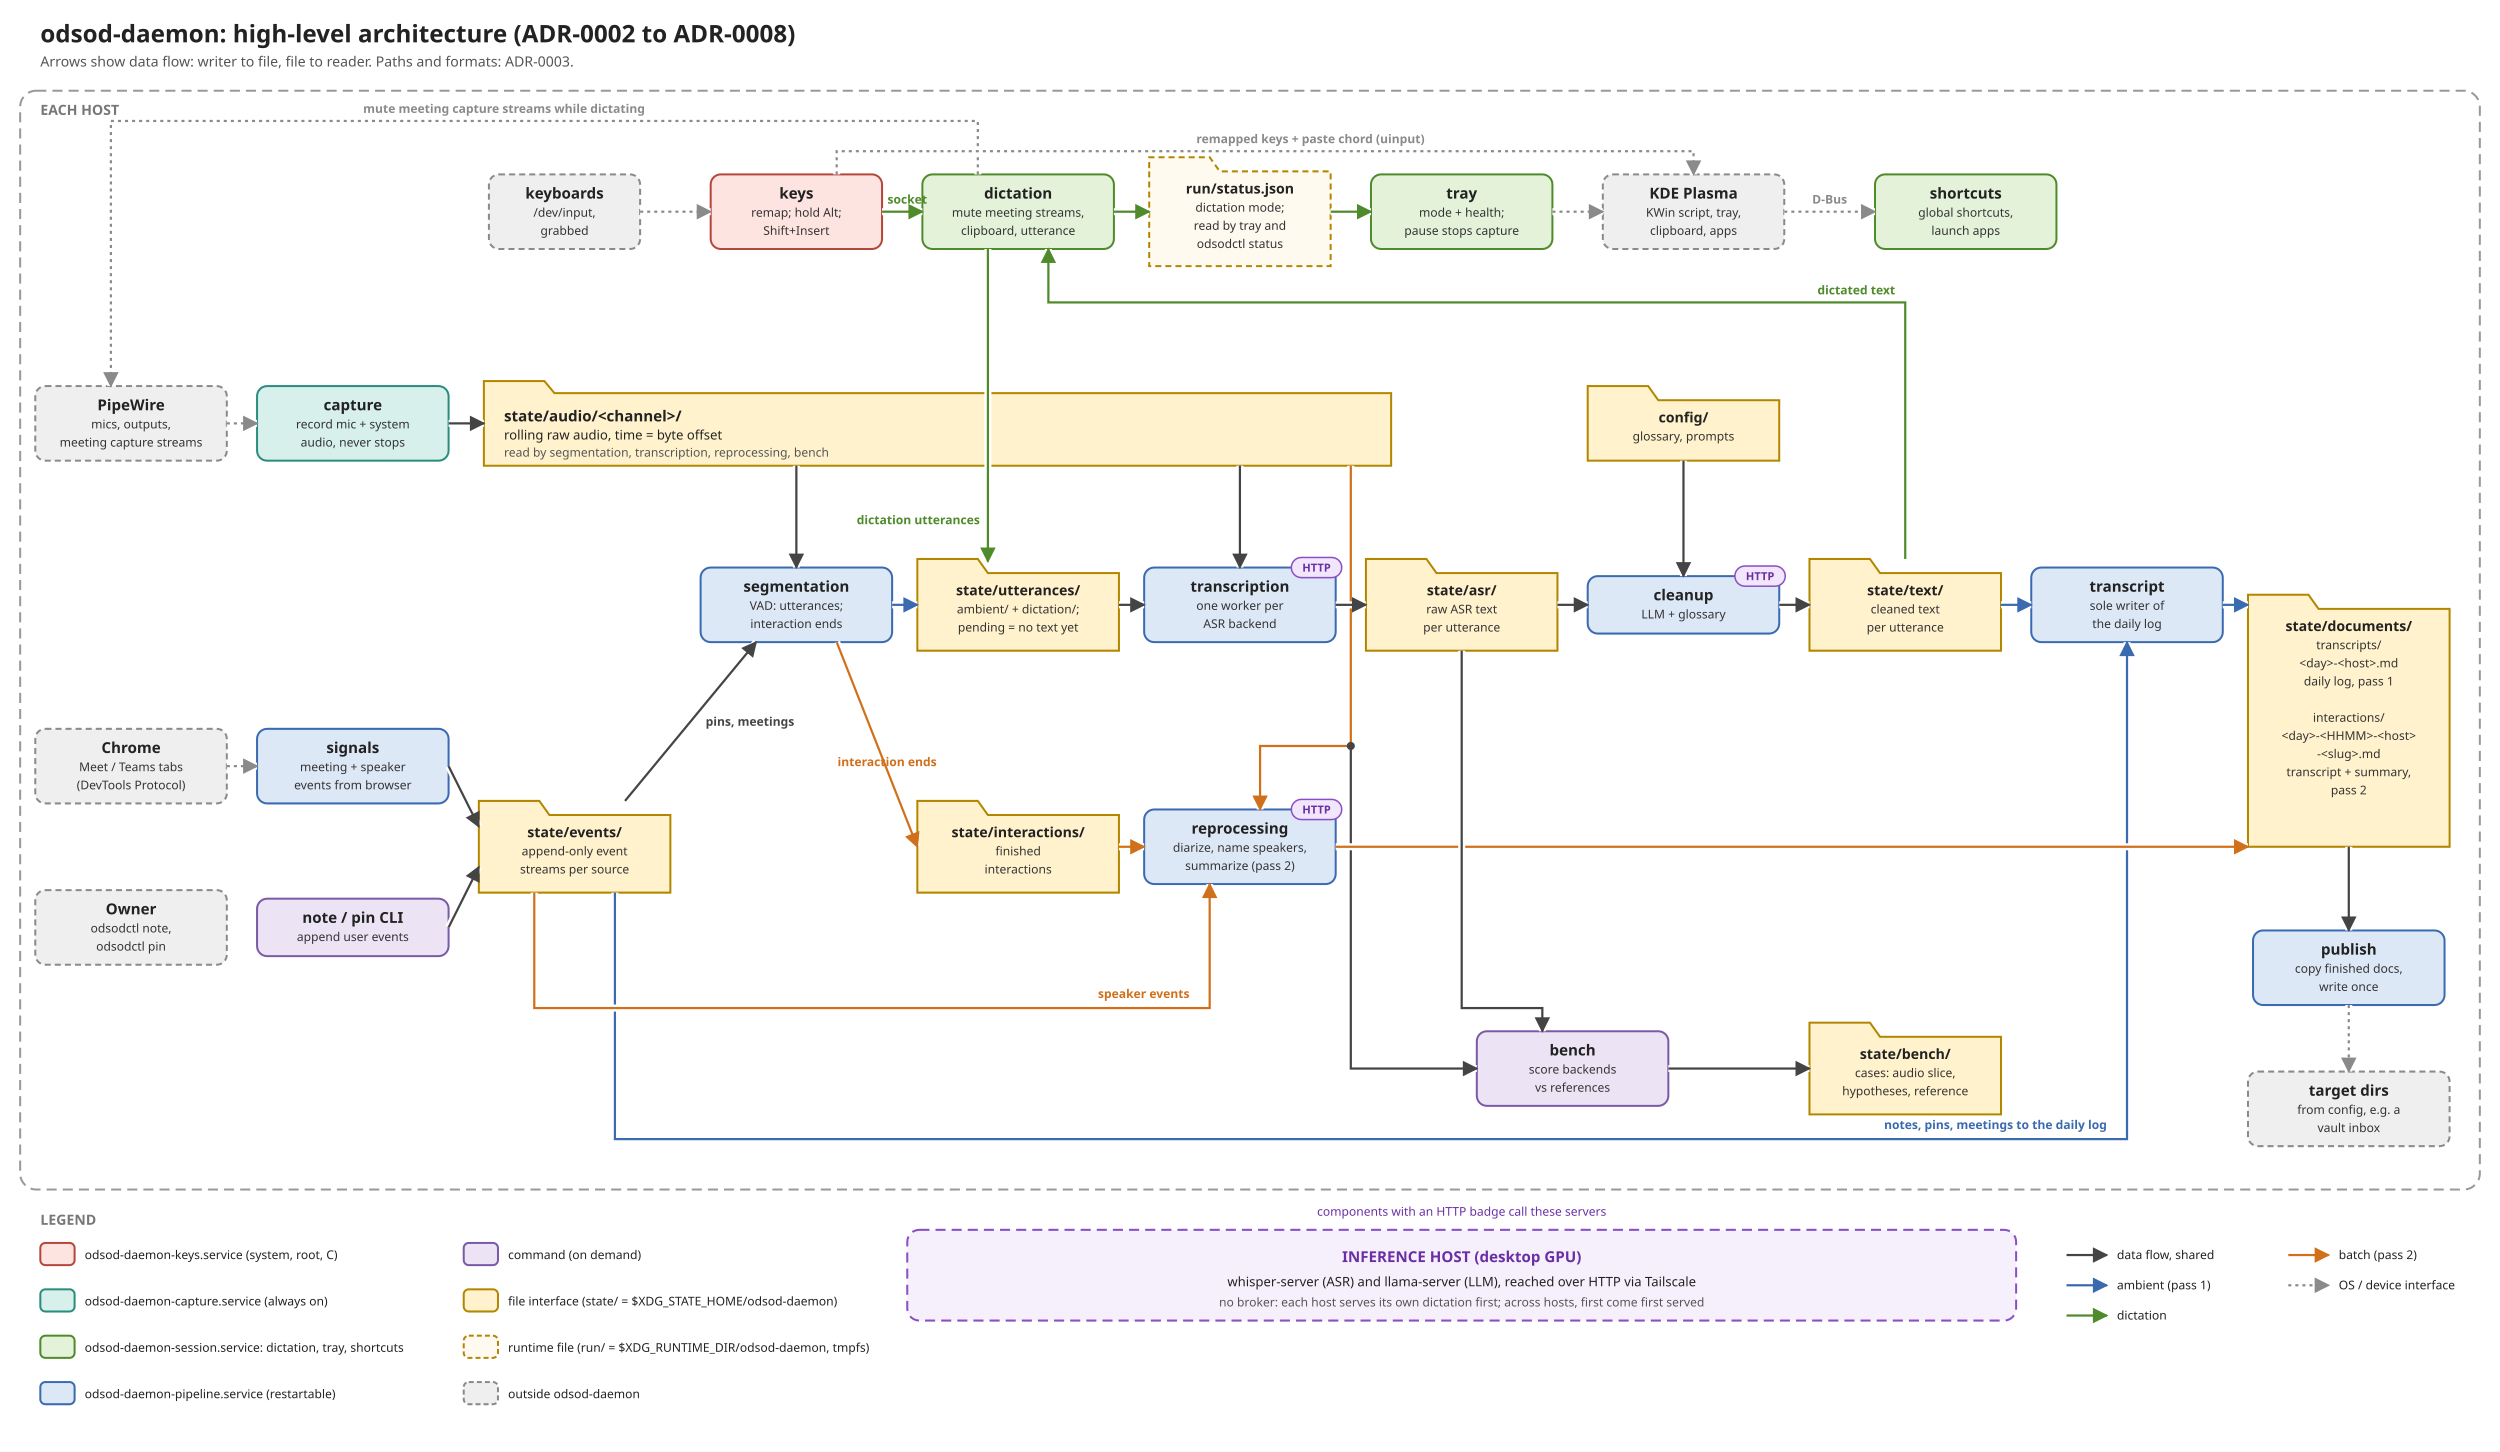
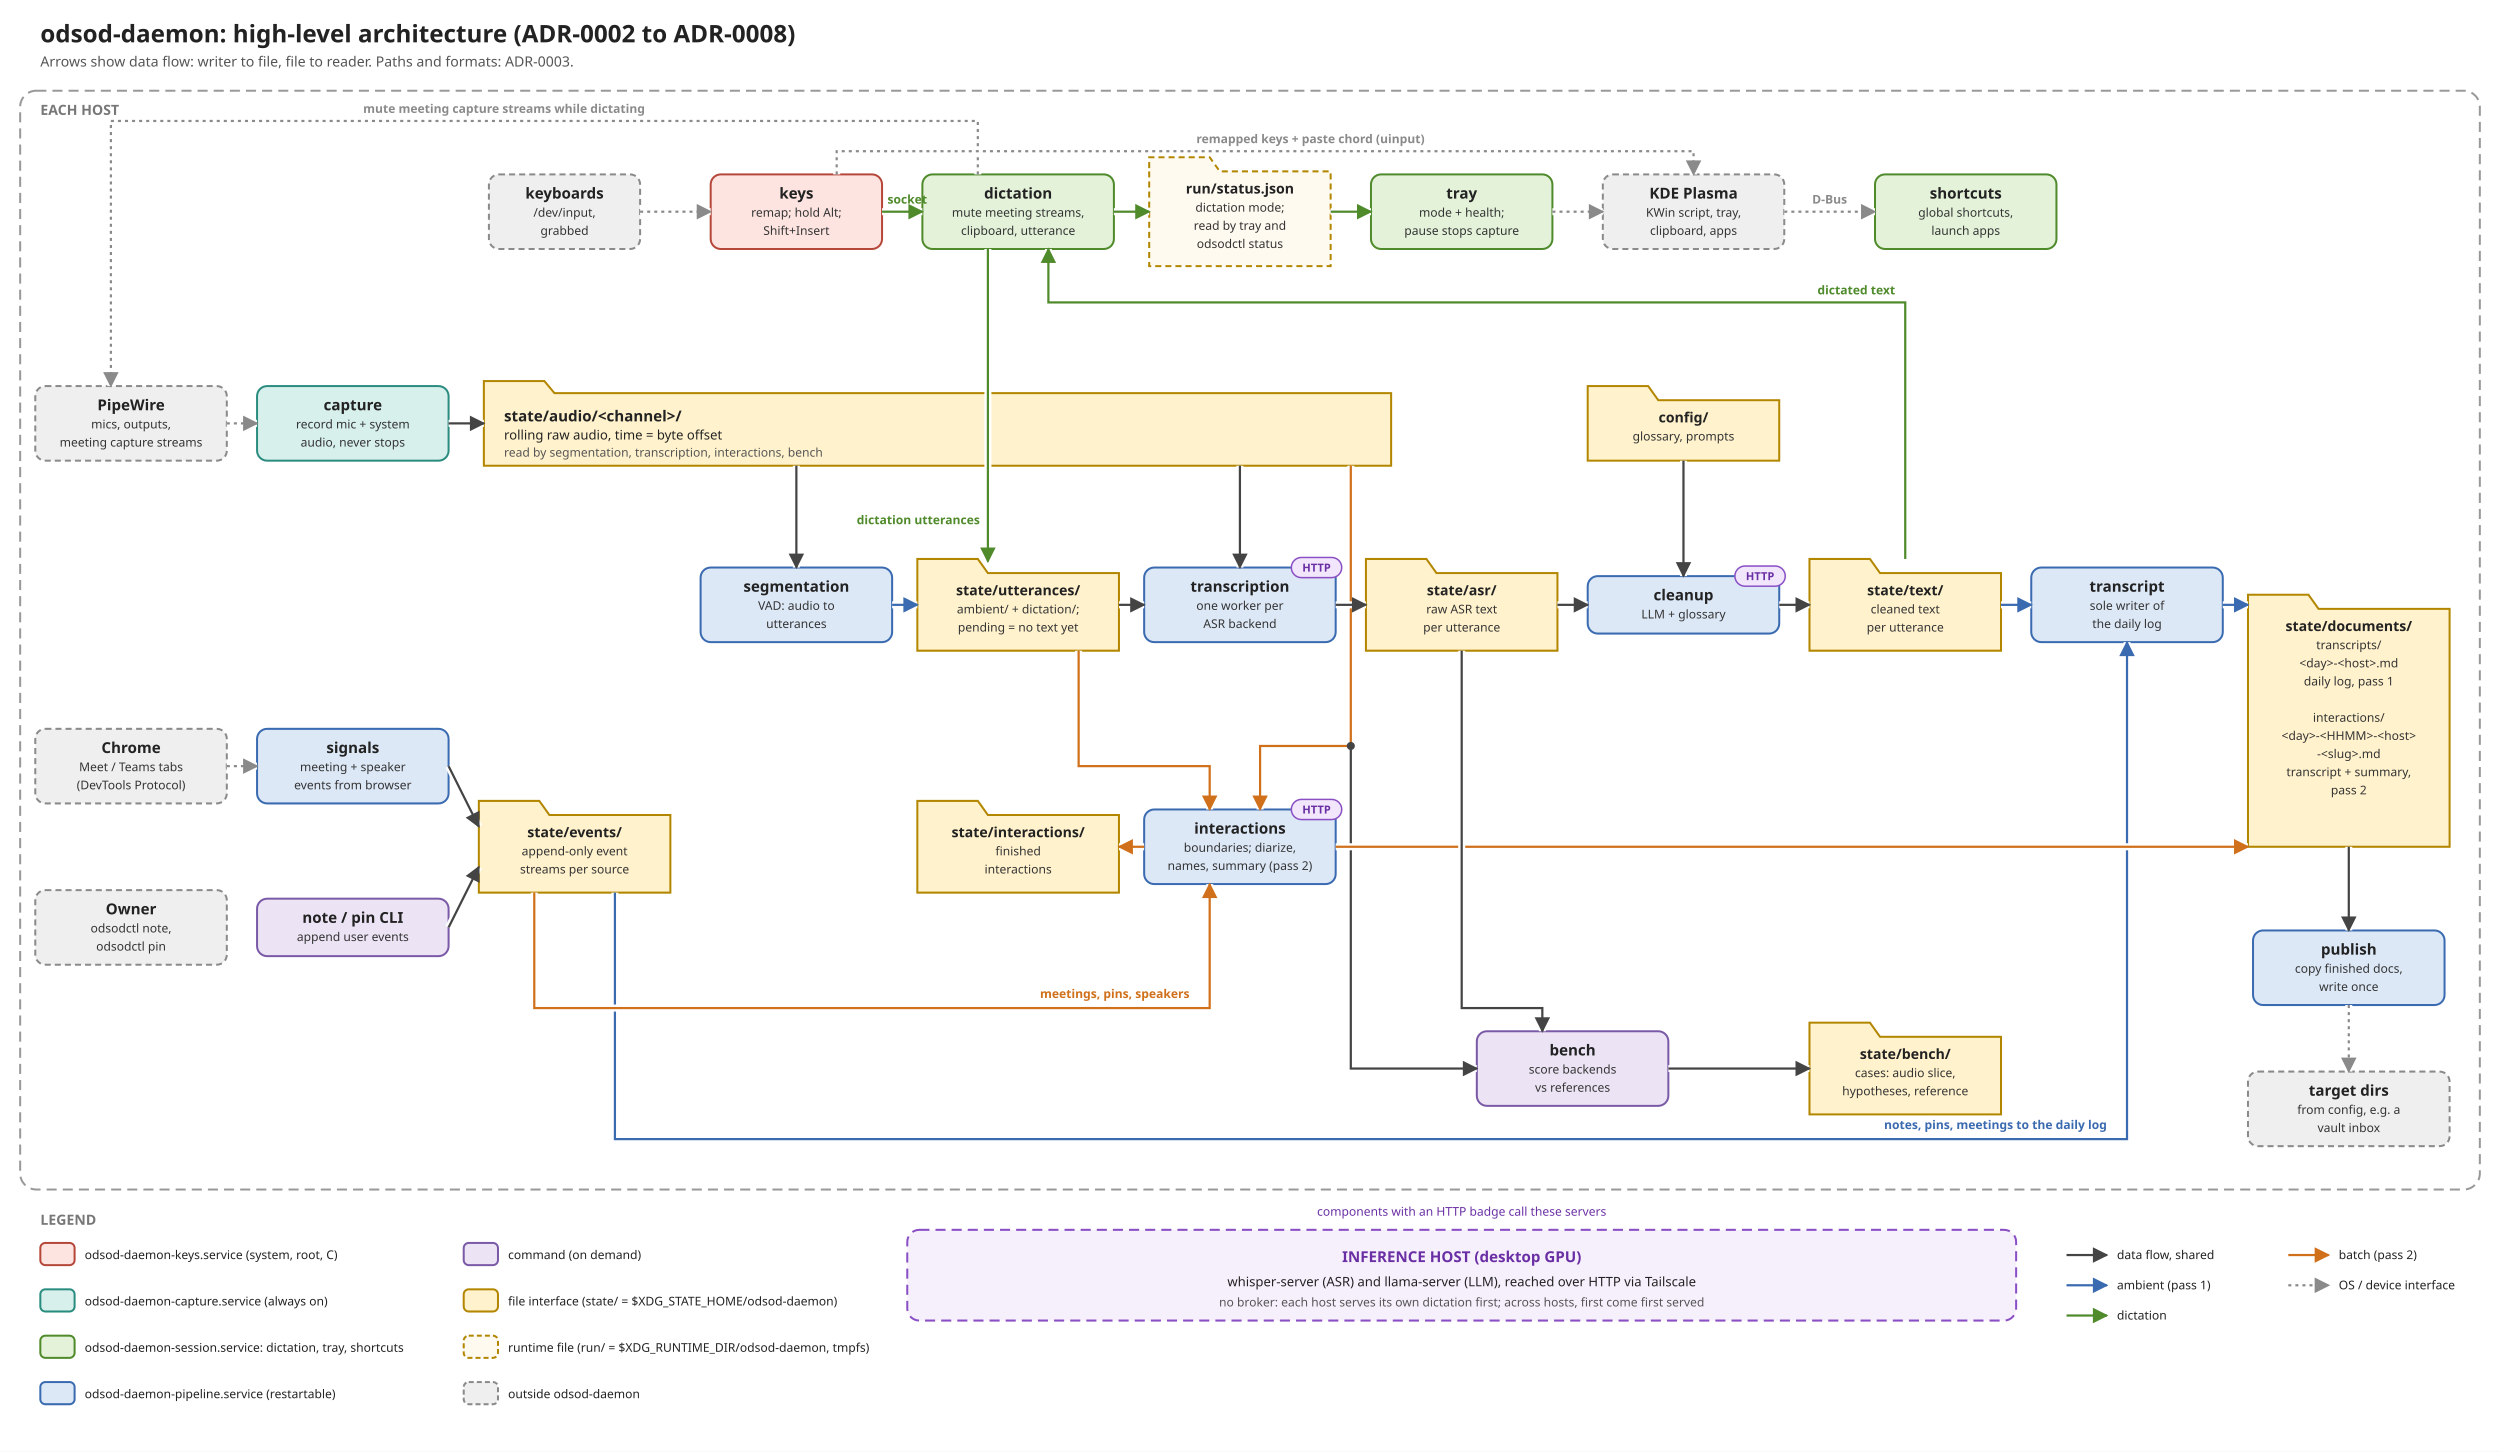
<svg xmlns="http://www.w3.org/2000/svg" width="2480" height="1440" viewBox="0 0 2480 1440">
  <defs>
    <marker id="a-shared" viewBox="0 0 10 10" refX="9" refY="5" markerWidth="7" markerHeight="7" orient="auto-start-reverse">
      <path d="M0,0 L10,5 L0,10 z" fill="#444444" />
    </marker>
    <marker id="a-ambient" viewBox="0 0 10 10" refX="9" refY="5" markerWidth="7" markerHeight="7" orient="auto-start-reverse">
      <path d="M0,0 L10,5 L0,10 z" fill="#3a6ab0" />
    </marker>
    <marker id="a-dictation" viewBox="0 0 10 10" refX="9" refY="5" markerWidth="7" markerHeight="7" orient="auto-start-reverse">
      <path d="M0,0 L10,5 L0,10 z" fill="#4f8a2b" />
    </marker>
    <marker id="a-batch" viewBox="0 0 10 10" refX="9" refY="5" markerWidth="7" markerHeight="7" orient="auto-start-reverse">
      <path d="M0,0 L10,5 L0,10 z" fill="#d0701a" />
    </marker>
    <marker id="a-os" viewBox="0 0 10 10" refX="9" refY="5" markerWidth="7" markerHeight="7" orient="auto-start-reverse">
      <path d="M0,0 L10,5 L0,10 z" fill="#8a8a8a" />
    </marker>
  </defs>
  <rect width="2480" height="1440" fill="white" />
  <text x="40" y="42" font-family="Adwaita Sans" font-size="24" font-weight="bold" text-anchor="start" fill="#222">odsod-daemon: high-level architecture (ADR-0002 to ADR-0008)</text>
  <text x="40" y="66" font-family="Adwaita Sans" font-size="14" font-weight="normal" text-anchor="start" fill="#555">Arrows show data flow: writer to file, file to reader. Paths and formats: ADR-0003.</text>
  <rect x="20" y="90" width="2440" height="1090" rx="16" fill="none" stroke="#999" stroke-width="2" stroke-dasharray="10 6" />
  <text x="40" y="114" font-family="Adwaita Sans" font-size="14" font-weight="bold" text-anchor="start" fill="#777">EACH HOST</text>
  <rect x="35.0" y="383.0" width="190" height="74" rx="10" fill="#efefef" stroke="#8a8a8a" stroke-width="2" stroke-dasharray="6 4" />
  <text x="130" y="407.0" font-family="Adwaita Sans" font-size="15" font-weight="bold" text-anchor="middle" fill="#222">PipeWire</text>
  <text x="130" y="425.0" font-family="Adwaita Sans" font-size="12" font-weight="normal" text-anchor="middle" fill="#333">mics, outputs,</text>
  <text x="130" y="443.0" font-family="Adwaita Sans" font-size="12" font-weight="normal" text-anchor="middle" fill="#333">meeting capture streams</text>
  <rect x="485.0" y="173.0" width="150" height="74" rx="10" fill="#efefef" stroke="#8a8a8a" stroke-width="2" stroke-dasharray="6 4" />
  <text x="560" y="197.0" font-family="Adwaita Sans" font-size="15" font-weight="bold" text-anchor="middle" fill="#222">keyboards</text>
  <text x="560" y="215.0" font-family="Adwaita Sans" font-size="12" font-weight="normal" text-anchor="middle" fill="#333">/dev/input,</text>
  <text x="560" y="233.0" font-family="Adwaita Sans" font-size="12" font-weight="normal" text-anchor="middle" fill="#333">grabbed</text>
  <rect x="705.0" y="173.0" width="170" height="74" rx="10" fill="#fde4e1" stroke="#b5473a" stroke-width="2" />
  <text x="790" y="197.0" font-family="Adwaita Sans" font-size="15" font-weight="bold" text-anchor="middle" fill="#222">keys</text>
  <text x="790" y="215.0" font-family="Adwaita Sans" font-size="12" font-weight="normal" text-anchor="middle" fill="#333">remap; hold Alt;</text>
  <text x="790" y="233.0" font-family="Adwaita Sans" font-size="12" font-weight="normal" text-anchor="middle" fill="#333">Shift+Insert</text>
  <rect x="1590.0" y="173.0" width="180" height="74" rx="10" fill="#efefef" stroke="#8a8a8a" stroke-width="2" stroke-dasharray="6 4" />
  <text x="1680" y="197.0" font-family="Adwaita Sans" font-size="15" font-weight="bold" text-anchor="middle" fill="#222">KDE Plasma</text>
  <text x="1680" y="215.0" font-family="Adwaita Sans" font-size="12" font-weight="normal" text-anchor="middle" fill="#333">KWin script, tray,</text>
  <text x="1680" y="233.0" font-family="Adwaita Sans" font-size="12" font-weight="normal" text-anchor="middle" fill="#333">clipboard, apps</text>
  <rect x="35.0" y="723.0" width="190" height="74" rx="10" fill="#efefef" stroke="#8a8a8a" stroke-width="2" stroke-dasharray="6 4" />
  <text x="130" y="747.0" font-family="Adwaita Sans" font-size="15" font-weight="bold" text-anchor="middle" fill="#222">Chrome</text>
  <text x="130" y="765.0" font-family="Adwaita Sans" font-size="12" font-weight="normal" text-anchor="middle" fill="#333">Meet / Teams tabs</text>
  <text x="130" y="783.0" font-family="Adwaita Sans" font-size="12" font-weight="normal" text-anchor="middle" fill="#333">(DevTools Protocol)</text>
  <rect x="35.0" y="883.0" width="190" height="74" rx="10" fill="#efefef" stroke="#8a8a8a" stroke-width="2" stroke-dasharray="6 4" />
  <text x="130" y="907.0" font-family="Adwaita Sans" font-size="15" font-weight="bold" text-anchor="middle" fill="#222">Owner</text>
  <text x="130" y="925.0" font-family="Adwaita Sans" font-size="12" font-weight="normal" text-anchor="middle" fill="#333">odsodctl note,</text>
  <text x="130" y="943.0" font-family="Adwaita Sans" font-size="12" font-weight="normal" text-anchor="middle" fill="#333">odsodctl pin</text>
  <rect x="255.0" y="383.0" width="190" height="74" rx="10" fill="#d7f0ec" stroke="#2a8c7f" stroke-width="2" />
  <text x="350" y="407.0" font-family="Adwaita Sans" font-size="15" font-weight="bold" text-anchor="middle" fill="#222">capture</text>
  <text x="350" y="425.0" font-family="Adwaita Sans" font-size="12" font-weight="normal" text-anchor="middle" fill="#333">record mic + system</text>
  <text x="350" y="443.0" font-family="Adwaita Sans" font-size="12" font-weight="normal" text-anchor="middle" fill="#333">audio, never stops</text>
  <rect x="915.0" y="173.0" width="190" height="74" rx="10" fill="#e3f2d9" stroke="#4f8a2b" stroke-width="2" />
  <text x="1010" y="197.0" font-family="Adwaita Sans" font-size="15" font-weight="bold" text-anchor="middle" fill="#222">dictation</text>
  <text x="1010" y="215.0" font-family="Adwaita Sans" font-size="12" font-weight="normal" text-anchor="middle" fill="#333">mute meeting streams,</text>
  <text x="1010" y="233.0" font-family="Adwaita Sans" font-size="12" font-weight="normal" text-anchor="middle" fill="#333">clipboard, utterance</text>
  <rect x="1360.0" y="173.0" width="180" height="74" rx="10" fill="#e3f2d9" stroke="#4f8a2b" stroke-width="2" />
  <text x="1450" y="197.0" font-family="Adwaita Sans" font-size="15" font-weight="bold" text-anchor="middle" fill="#222">tray</text>
  <text x="1450" y="215.0" font-family="Adwaita Sans" font-size="12" font-weight="normal" text-anchor="middle" fill="#333">mode + health;</text>
  <text x="1450" y="233.0" font-family="Adwaita Sans" font-size="12" font-weight="normal" text-anchor="middle" fill="#333">pause stops capture</text>
  <rect x="1860.0" y="173.0" width="180" height="74" rx="10" fill="#e3f2d9" stroke="#4f8a2b" stroke-width="2" />
  <text x="1950" y="197.0" font-family="Adwaita Sans" font-size="15" font-weight="bold" text-anchor="middle" fill="#222">shortcuts</text>
  <text x="1950" y="215.0" font-family="Adwaita Sans" font-size="12" font-weight="normal" text-anchor="middle" fill="#333">global shortcuts,</text>
  <text x="1950" y="233.0" font-family="Adwaita Sans" font-size="12" font-weight="normal" text-anchor="middle" fill="#333">launch apps</text>
  <rect x="255.0" y="723.0" width="190" height="74" rx="10" fill="#dde8f7" stroke="#3a6ab0" stroke-width="2" />
  <text x="350" y="747.0" font-family="Adwaita Sans" font-size="15" font-weight="bold" text-anchor="middle" fill="#222">signals</text>
  <text x="350" y="765.0" font-family="Adwaita Sans" font-size="12" font-weight="normal" text-anchor="middle" fill="#333">meeting + speaker</text>
  <text x="350" y="783.0" font-family="Adwaita Sans" font-size="12" font-weight="normal" text-anchor="middle" fill="#333">events from browser</text>
  <rect x="255.0" y="891.5" width="190" height="57" rx="10" fill="#ece4f5" stroke="#7a5aa6" stroke-width="2" />
  <text x="350" y="915.5" font-family="Adwaita Sans" font-size="15" font-weight="bold" text-anchor="middle" fill="#222">note / pin CLI</text>
  <text x="350" y="933.5" font-family="Adwaita Sans" font-size="12" font-weight="normal" text-anchor="middle" fill="#333">append user events</text>
  <rect x="695.0" y="563.0" width="190" height="74" rx="10" fill="#dde8f7" stroke="#3a6ab0" stroke-width="2" />
  <text x="790" y="587.0" font-family="Adwaita Sans" font-size="15" font-weight="bold" text-anchor="middle" fill="#222">segmentation</text>
-   <text x="790" y="605.0" font-family="Adwaita Sans" font-size="12" font-weight="normal" text-anchor="middle" fill="#333">VAD: utterances;</text>
-   <text x="790" y="623.0" font-family="Adwaita Sans" font-size="12" font-weight="normal" text-anchor="middle" fill="#333">interaction ends</text>
+   <text x="790" y="605.0" font-family="Adwaita Sans" font-size="12" font-weight="normal" text-anchor="middle" fill="#333">VAD: audio to</text>
+   <text x="790" y="623.0" font-family="Adwaita Sans" font-size="12" font-weight="normal" text-anchor="middle" fill="#333">utterances</text>
  <rect x="1135.0" y="563.0" width="190" height="74" rx="10" fill="#dde8f7" stroke="#3a6ab0" stroke-width="2" />
  <text x="1230" y="587.0" font-family="Adwaita Sans" font-size="15" font-weight="bold" text-anchor="middle" fill="#222">transcription</text>
  <text x="1230" y="605.0" font-family="Adwaita Sans" font-size="12" font-weight="normal" text-anchor="middle" fill="#333">one worker per</text>
  <text x="1230" y="623.0" font-family="Adwaita Sans" font-size="12" font-weight="normal" text-anchor="middle" fill="#333">ASR backend</text>
  <rect x="1281.0" y="553.0" width="50" height="20" rx="10" fill="#f1e6fb" stroke="#8a4fc4" stroke-width="1.5" />
  <text x="1306.0" y="567.0" font-family="Adwaita Sans" font-size="11" font-weight="bold" text-anchor="middle" fill="#6a2fa4">HTTP</text>
  <rect x="1575.0" y="571.5" width="190" height="57" rx="10" fill="#dde8f7" stroke="#3a6ab0" stroke-width="2" />
  <text x="1670" y="595.5" font-family="Adwaita Sans" font-size="15" font-weight="bold" text-anchor="middle" fill="#222">cleanup</text>
  <text x="1670" y="613.5" font-family="Adwaita Sans" font-size="12" font-weight="normal" text-anchor="middle" fill="#333">LLM + glossary</text>
  <rect x="1721.0" y="561.5" width="50" height="20" rx="10" fill="#f1e6fb" stroke="#8a4fc4" stroke-width="1.5" />
  <text x="1746.0" y="575.5" font-family="Adwaita Sans" font-size="11" font-weight="bold" text-anchor="middle" fill="#6a2fa4">HTTP</text>
  <rect x="2015.0" y="563.0" width="190" height="74" rx="10" fill="#dde8f7" stroke="#3a6ab0" stroke-width="2" />
  <text x="2110" y="587.0" font-family="Adwaita Sans" font-size="15" font-weight="bold" text-anchor="middle" fill="#222">transcript</text>
  <text x="2110" y="605.0" font-family="Adwaita Sans" font-size="12" font-weight="normal" text-anchor="middle" fill="#333">sole writer of</text>
  <text x="2110" y="623.0" font-family="Adwaita Sans" font-size="12" font-weight="normal" text-anchor="middle" fill="#333">the daily log</text>
  <rect x="1135.0" y="803.0" width="190" height="74" rx="10" fill="#dde8f7" stroke="#3a6ab0" stroke-width="2" />
-   <text x="1230" y="827.0" font-family="Adwaita Sans" font-size="15" font-weight="bold" text-anchor="middle" fill="#222">reprocessing</text>
-   <text x="1230" y="845.0" font-family="Adwaita Sans" font-size="12" font-weight="normal" text-anchor="middle" fill="#333">diarize, name speakers,</text>
-   <text x="1230" y="863.0" font-family="Adwaita Sans" font-size="12" font-weight="normal" text-anchor="middle" fill="#333">summarize (pass 2)</text>
+   <text x="1230" y="827.0" font-family="Adwaita Sans" font-size="15" font-weight="bold" text-anchor="middle" fill="#222">interactions</text>
+   <text x="1230" y="845.0" font-family="Adwaita Sans" font-size="12" font-weight="normal" text-anchor="middle" fill="#333">boundaries; diarize,</text>
+   <text x="1230" y="863.0" font-family="Adwaita Sans" font-size="12" font-weight="normal" text-anchor="middle" fill="#333">names, summary (pass 2)</text>
  <rect x="1281.0" y="793.0" width="50" height="20" rx="10" fill="#f1e6fb" stroke="#8a4fc4" stroke-width="1.5" />
  <text x="1306.0" y="807.0" font-family="Adwaita Sans" font-size="11" font-weight="bold" text-anchor="middle" fill="#6a2fa4">HTTP</text>
  <rect x="1465.0" y="1023.0" width="190" height="74" rx="10" fill="#ece4f5" stroke="#7a5aa6" stroke-width="2" />
  <text x="1560" y="1047.0" font-family="Adwaita Sans" font-size="15" font-weight="bold" text-anchor="middle" fill="#222">bench</text>
  <text x="1560" y="1065.0" font-family="Adwaita Sans" font-size="12" font-weight="normal" text-anchor="middle" fill="#333">score backends</text>
  <text x="1560" y="1083.0" font-family="Adwaita Sans" font-size="12" font-weight="normal" text-anchor="middle" fill="#333">vs references</text>
  <path d="M480,390.0 L480,462.0 L1380,462.0 L1380,390.0 L550,390.0 L540,378.0 L480,378.0 Z" fill="#fff2cc" stroke="#b38600" stroke-width="2" />
  <text x="500" y="418" font-family="Adwaita Mono" font-size="15" font-weight="bold" text-anchor="start" fill="#222">state/audio/&lt;channel&gt;/</text>
  <text x="500" y="436" font-family="Adwaita Sans" font-size="13" font-weight="normal" text-anchor="start" fill="#222">rolling raw audio, time = byte offset</text>
-   <text x="500" y="453" font-family="Adwaita Sans" font-size="12" font-weight="normal" text-anchor="start" fill="#555">read by segmentation, transcription, reprocessing, bench</text>
+   <text x="500" y="453" font-family="Adwaita Sans" font-size="12" font-weight="normal" text-anchor="start" fill="#555">read by segmentation, transcription, interactions, bench</text>
  <path d="M910.0,568.5 L910.0,645.5 L1110.0,645.5 L1110.0,568.5 L980.0,568.5 L970.0,554.5 L910.0,554.5 Z" fill="#fff2cc" stroke="#b38600" stroke-width="2" />
  <text x="1010" y="590.5" font-family="Adwaita Mono" font-size="14" font-weight="bold" text-anchor="middle" fill="#222">state/utterances/</text>
  <text x="1010" y="608.5" font-family="Adwaita Sans" font-size="12" font-weight="normal" text-anchor="middle" fill="#333">ambient/ + dictation/;</text>
  <text x="1010" y="626.5" font-family="Adwaita Sans" font-size="12" font-weight="normal" text-anchor="middle" fill="#333">pending = no text yet</text>
  <path d="M1355.0,568.5 L1355.0,645.5 L1545.0,645.5 L1545.0,568.5 L1425.0,568.5 L1415.0,554.5 L1355.0,554.5 Z" fill="#fff2cc" stroke="#b38600" stroke-width="2" />
  <text x="1450" y="590.5" font-family="Adwaita Mono" font-size="14" font-weight="bold" text-anchor="middle" fill="#222">state/asr/</text>
  <text x="1450" y="608.5" font-family="Adwaita Sans" font-size="12" font-weight="normal" text-anchor="middle" fill="#333">raw ASR text</text>
  <text x="1450" y="626.5" font-family="Adwaita Sans" font-size="12" font-weight="normal" text-anchor="middle" fill="#333">per utterance</text>
  <path d="M1795.0,568.5 L1795.0,645.5 L1985.0,645.5 L1985.0,568.5 L1865.0,568.5 L1855.0,554.5 L1795.0,554.5 Z" fill="#fff2cc" stroke="#b38600" stroke-width="2" />
  <text x="1890" y="590.5" font-family="Adwaita Mono" font-size="14" font-weight="bold" text-anchor="middle" fill="#222">state/text/</text>
  <text x="1890" y="608.5" font-family="Adwaita Sans" font-size="12" font-weight="normal" text-anchor="middle" fill="#333">cleaned text</text>
  <text x="1890" y="626.5" font-family="Adwaita Sans" font-size="12" font-weight="normal" text-anchor="middle" fill="#333">per utterance</text>
  <path d="M475.0,808.5 L475.0,885.5 L665.0,885.5 L665.0,808.5 L545.0,808.5 L535.0,794.5 L475.0,794.5 Z" fill="#fff2cc" stroke="#b38600" stroke-width="2" />
  <text x="570" y="830.5" font-family="Adwaita Mono" font-size="14" font-weight="bold" text-anchor="middle" fill="#222">state/events/</text>
  <text x="570" y="848.5" font-family="Adwaita Sans" font-size="12" font-weight="normal" text-anchor="middle" fill="#333">append-only event</text>
  <text x="570" y="866.5" font-family="Adwaita Sans" font-size="12" font-weight="normal" text-anchor="middle" fill="#333">streams per source</text>
  <path d="M910.0,808.5 L910.0,885.5 L1110.0,885.5 L1110.0,808.5 L980.0,808.5 L970.0,794.5 L910.0,794.5 Z" fill="#fff2cc" stroke="#b38600" stroke-width="2" />
  <text x="1010" y="830.5" font-family="Adwaita Mono" font-size="14" font-weight="bold" text-anchor="middle" fill="#222">state/interactions/</text>
  <text x="1010" y="848.5" font-family="Adwaita Sans" font-size="12" font-weight="normal" text-anchor="middle" fill="#333">finished</text>
  <text x="1010" y="866.5" font-family="Adwaita Sans" font-size="12" font-weight="normal" text-anchor="middle" fill="#333">interactions</text>
  <path d="M1795.0,1028.5 L1795.0,1105.5 L1985.0,1105.5 L1985.0,1028.5 L1865.0,1028.5 L1855.0,1014.5 L1795.0,1014.5 Z" fill="#fff2cc" stroke="#b38600" stroke-width="2" />
  <text x="1890" y="1050.5" font-family="Adwaita Mono" font-size="14" font-weight="bold" text-anchor="middle" fill="#222">state/bench/</text>
  <text x="1890" y="1068.5" font-family="Adwaita Sans" font-size="12" font-weight="normal" text-anchor="middle" fill="#333">cases: audio slice,</text>
  <text x="1890" y="1086.5" font-family="Adwaita Sans" font-size="12" font-weight="normal" text-anchor="middle" fill="#333">hypotheses, reference</text>
  <path d="M1575.0,397.0 L1575.0,457.0 L1765.0,457.0 L1765.0,397.0 L1645.0,397.0 L1635.0,383.0 L1575.0,383.0 Z" fill="#fff2cc" stroke="#b38600" stroke-width="2" />
  <text x="1670" y="419.0" font-family="Adwaita Mono" font-size="14" font-weight="bold" text-anchor="middle" fill="#222">config/</text>
  <text x="1670" y="437.0" font-family="Adwaita Sans" font-size="12" font-weight="normal" text-anchor="middle" fill="#333">glossary, prompts</text>
  <path d="M1140.0,170.0 L1140.0,264.0 L1320.0,264.0 L1320.0,170.0 L1210.0,170.0 L1200.0,156.0 L1140.0,156.0 Z" fill="#fffaf0" stroke="#b38600" stroke-width="2" stroke-dasharray="6 4" />
  <text x="1230" y="192.0" font-family="Adwaita Mono" font-size="14" font-weight="bold" text-anchor="middle" fill="#222">run/status.json</text>
  <text x="1230" y="210.0" font-family="Adwaita Sans" font-size="12" font-weight="normal" text-anchor="middle" fill="#333">dictation mode;</text>
  <text x="1230" y="228.0" font-family="Adwaita Sans" font-size="12" font-weight="normal" text-anchor="middle" fill="#333">read by tray and</text>
  <text x="1230" y="246.0" font-family="Adwaita Sans" font-size="12" font-weight="normal" text-anchor="middle" fill="#333">odsodctl status</text>
  <path d="M2230.0,604.0 L2230.0,840.0 L2430.0,840.0 L2430.0,604.0 L2300.0,604.0 L2290.0,590.0 L2230.0,590.0 Z" fill="#fff2cc" stroke="#b38600" stroke-width="2" />
  <text x="2330" y="626.0" font-family="Adwaita Mono" font-size="14" font-weight="bold" text-anchor="middle" fill="#222">state/documents/</text>
  <text x="2330" y="644.0" font-family="Adwaita Sans" font-size="12" font-weight="normal" text-anchor="middle" fill="#333">transcripts/</text>
  <text x="2330" y="662.0" font-family="Adwaita Sans" font-size="12" font-weight="normal" text-anchor="middle" fill="#333">&lt;day&gt;-&lt;host&gt;.md</text>
  <text x="2330" y="680.0" font-family="Adwaita Sans" font-size="12" font-weight="normal" text-anchor="middle" fill="#333">daily log, pass 1</text>
  <text x="2330" y="698.0" font-family="Adwaita Sans" font-size="12" font-weight="normal" text-anchor="middle" fill="#333" />
  <text x="2330" y="716.0" font-family="Adwaita Sans" font-size="12" font-weight="normal" text-anchor="middle" fill="#333">interactions/</text>
  <text x="2330" y="734.0" font-family="Adwaita Sans" font-size="12" font-weight="normal" text-anchor="middle" fill="#333">&lt;day&gt;-&lt;HHMM&gt;-&lt;host&gt;</text>
  <text x="2330" y="752.0" font-family="Adwaita Sans" font-size="12" font-weight="normal" text-anchor="middle" fill="#333">-&lt;slug&gt;.md</text>
  <text x="2330" y="770.0" font-family="Adwaita Sans" font-size="12" font-weight="normal" text-anchor="middle" fill="#333">transcript + summary,</text>
  <text x="2330" y="788.0" font-family="Adwaita Sans" font-size="12" font-weight="normal" text-anchor="middle" fill="#333">pass 2</text>
  <rect x="2235.0" y="923.0" width="190" height="74" rx="10" fill="#dde8f7" stroke="#3a6ab0" stroke-width="2" />
  <text x="2330" y="947.0" font-family="Adwaita Sans" font-size="15" font-weight="bold" text-anchor="middle" fill="#222">publish</text>
  <text x="2330" y="965.0" font-family="Adwaita Sans" font-size="12" font-weight="normal" text-anchor="middle" fill="#333">copy finished docs,</text>
  <text x="2330" y="983.0" font-family="Adwaita Sans" font-size="12" font-weight="normal" text-anchor="middle" fill="#333">write once</text>
  <rect x="2230.0" y="1063.0" width="200" height="74" rx="10" fill="#efefef" stroke="#8a8a8a" stroke-width="2" stroke-dasharray="6 4" />
  <text x="2330" y="1087.0" font-family="Adwaita Sans" font-size="15" font-weight="bold" text-anchor="middle" fill="#222">target dirs</text>
  <text x="2330" y="1105.0" font-family="Adwaita Sans" font-size="12" font-weight="normal" text-anchor="middle" fill="#333">from config, e.g. a</text>
  <text x="2330" y="1123.0" font-family="Adwaita Sans" font-size="12" font-weight="normal" text-anchor="middle" fill="#333">vault inbox</text>
  <path d="M225.0,420 L255.0,420" fill="none" stroke="white" stroke-width="7" />
  <path d="M225.0,420 L255.0,420" fill="none" stroke="#8a8a8a" stroke-width="2.2" stroke-dasharray="3 4" marker-end="url(#a-os)" />
  <path d="M445.0,420 L480,420" fill="none" stroke="white" stroke-width="7" />
  <path d="M445.0,420 L480,420" fill="none" stroke="#444444" stroke-width="2.2" marker-end="url(#a-shared)" />
  <path d="M790,462.0 L790,563.0" fill="none" stroke="white" stroke-width="7" />
  <path d="M790,462.0 L790,563.0" fill="none" stroke="#444444" stroke-width="2.2" marker-end="url(#a-shared)" />
  <path d="M1230,462.0 L1230,563.0" fill="none" stroke="white" stroke-width="7" />
  <path d="M1230,462.0 L1230,563.0" fill="none" stroke="#444444" stroke-width="2.2" marker-end="url(#a-shared)" />
  <path d="M1340,462.0 L1340,740 L1250,740 L1250,803.0" fill="none" stroke="white" stroke-width="7" />
  <path d="M1340,462.0 L1340,740 L1250,740 L1250,803.0" fill="none" stroke="#d0701a" stroke-width="2.2" marker-end="url(#a-batch)" />
  <path d="M1340,740 L1340,1060 L1465.0,1060" fill="none" stroke="white" stroke-width="7" />
  <path d="M1340,740 L1340,1060 L1465.0,1060" fill="none" stroke="#444444" stroke-width="2.2" marker-end="url(#a-shared)" />
  <circle cx="1340" cy="740" r="4" fill="#444" />
  <path d="M885.0,600 L910.0,600" fill="none" stroke="white" stroke-width="7" />
  <path d="M885.0,600 L910.0,600" fill="none" stroke="#3a6ab0" stroke-width="2.2" marker-end="url(#a-ambient)" />
  <path d="M1110.0,600 L1135.0,600" fill="none" stroke="white" stroke-width="7" />
  <path d="M1110.0,600 L1135.0,600" fill="none" stroke="#444444" stroke-width="2.2" marker-end="url(#a-shared)" />
  <path d="M1325.0,600 L1355.0,600" fill="none" stroke="white" stroke-width="7" />
  <path d="M1325.0,600 L1355.0,600" fill="none" stroke="#444444" stroke-width="2.2" marker-end="url(#a-shared)" />
  <path d="M1545.0,600 L1575.0,600" fill="none" stroke="white" stroke-width="7" />
  <path d="M1545.0,600 L1575.0,600" fill="none" stroke="#444444" stroke-width="2.2" marker-end="url(#a-shared)" />
  <path d="M1670,457.0 L1670,571.5" fill="none" stroke="white" stroke-width="7" />
  <path d="M1670,457.0 L1670,571.5" fill="none" stroke="#444444" stroke-width="2.2" marker-end="url(#a-shared)" />
  <path d="M1765.0,600 L1795.0,600" fill="none" stroke="white" stroke-width="7" />
  <path d="M1765.0,600 L1795.0,600" fill="none" stroke="#444444" stroke-width="2.2" marker-end="url(#a-shared)" />
  <path d="M1985.0,600 L2015.0,600" fill="none" stroke="white" stroke-width="7" />
  <path d="M1985.0,600 L2015.0,600" fill="none" stroke="#3a6ab0" stroke-width="2.2" marker-end="url(#a-ambient)" />
  <path d="M2205.0,600 L2230.0,600" fill="none" stroke="white" stroke-width="7" />
  <path d="M2205.0,600 L2230.0,600" fill="none" stroke="#3a6ab0" stroke-width="2.2" marker-end="url(#a-ambient)" />
  <path d="M635.0,210 L705.0,210" fill="none" stroke="white" stroke-width="7" />
  <path d="M635.0,210 L705.0,210" fill="none" stroke="#8a8a8a" stroke-width="2.2" stroke-dasharray="3 4" marker-end="url(#a-os)" />
  <path d="M875.0,210 L915.0,210" fill="none" stroke="white" stroke-width="7" />
  <path d="M875.0,210 L915.0,210" fill="none" stroke="#4f8a2b" stroke-width="2.2" marker-end="url(#a-dictation)" />
  <text x="900" y="202" font-family="Adwaita Sans" font-size="12" font-weight="bold" text-anchor="middle" fill="#4f8a2b">socket</text>
  <path d="M980,247.0 L980,557" fill="none" stroke="white" stroke-width="7" />
  <path d="M980,247.0 L980,557" fill="none" stroke="#4f8a2b" stroke-width="2.2" marker-end="url(#a-dictation)" />
  <text x="972" y="520" font-family="Adwaita Sans" font-size="12" font-weight="bold" text-anchor="end" fill="#4f8a2b">dictation utterances</text>
  <path d="M1105.0,210 L1140.0,210" fill="none" stroke="white" stroke-width="7" />
  <path d="M1105.0,210 L1140.0,210" fill="none" stroke="#4f8a2b" stroke-width="2.2" marker-end="url(#a-dictation)" />
  <path d="M1320.0,210 L1360.0,210" fill="none" stroke="white" stroke-width="7" />
  <path d="M1320.0,210 L1360.0,210" fill="none" stroke="#4f8a2b" stroke-width="2.2" marker-end="url(#a-dictation)" />
  <path d="M1540.0,210 L1590.0,210" fill="none" stroke="white" stroke-width="7" />
  <path d="M1540.0,210 L1590.0,210" fill="none" stroke="#8a8a8a" stroke-width="2.2" stroke-dasharray="3 4" marker-end="url(#a-os)" />
  <path d="M1770.0,210 L1860.0,210" fill="none" stroke="white" stroke-width="7" />
  <path d="M1770.0,210 L1860.0,210" fill="none" stroke="#8a8a8a" stroke-width="2.2" stroke-dasharray="3 4" marker-end="url(#a-os)" />
  <text x="1815" y="202" font-family="Adwaita Sans" font-size="12" font-weight="bold" text-anchor="middle" fill="#8a8a8a">D-Bus</text>
  <path d="M970,173.0 L970,120 L110,120 L110,383.0" fill="none" stroke="white" stroke-width="7" />
  <path d="M970,173.0 L970,120 L110,120 L110,383.0" fill="none" stroke="#8a8a8a" stroke-width="2.2" stroke-dasharray="3 4" marker-end="url(#a-os)" />
  <text x="500" y="112" font-family="Adwaita Sans" font-size="12" font-weight="bold" text-anchor="middle" fill="#8a8a8a">mute meeting capture streams while dictating</text>
  <path d="M1890,554.5 L1890,300 L1040,300 L1040,247.0" fill="none" stroke="white" stroke-width="7" />
  <path d="M1890,554.5 L1890,300 L1040,300 L1040,247.0" fill="none" stroke="#4f8a2b" stroke-width="2.2" marker-end="url(#a-dictation)" />
  <text x="1880" y="292" font-family="Adwaita Sans" font-size="12" font-weight="bold" text-anchor="end" fill="#4f8a2b">dictated text</text>
  <path d="M830,173.0 L830,150 L1680,150 L1680,173.0" fill="none" stroke="white" stroke-width="7" />
  <path d="M830,173.0 L830,150 L1680,150 L1680,173.0" fill="none" stroke="#8a8a8a" stroke-width="2.2" stroke-dasharray="3 4" marker-end="url(#a-os)" />
  <text x="1300" y="142" font-family="Adwaita Sans" font-size="12" font-weight="bold" text-anchor="middle" fill="#8a8a8a">remapped keys + paste chord (uinput)</text>
  <path d="M225.0,760 L255.0,760" fill="none" stroke="white" stroke-width="7" />
  <path d="M225.0,760 L255.0,760" fill="none" stroke="#8a8a8a" stroke-width="2.2" stroke-dasharray="3 4" marker-end="url(#a-os)" />
  <path d="M445.0,760 L475.0,820" fill="none" stroke="white" stroke-width="7" />
  <path d="M445.0,760 L475.0,820" fill="none" stroke="#444444" stroke-width="2.2" marker-end="url(#a-shared)" />
  <path d="M445.0,920 L475.0,860" fill="none" stroke="white" stroke-width="7" />
  <path d="M445.0,920 L475.0,860" fill="none" stroke="#444444" stroke-width="2.2" marker-end="url(#a-shared)" />
-   <path d="M620,794.5 L750,637.0" fill="none" stroke="white" stroke-width="7" />
-   <path d="M620,794.5 L750,637.0" fill="none" stroke="#444444" stroke-width="2.2" marker-end="url(#a-shared)" />
-   <text x="700" y="720" font-family="Adwaita Sans" font-size="12" font-weight="bold" text-anchor="start" fill="#444444">pins, meetings</text>
  <path d="M610,885.5 L610,1130 L2110,1130 L2110,637.0" fill="none" stroke="white" stroke-width="7" />
  <path d="M610,885.5 L610,1130 L2110,1130 L2110,637.0" fill="none" stroke="#3a6ab0" stroke-width="2.2" marker-end="url(#a-ambient)" />
  <text x="2090" y="1120" font-family="Adwaita Sans" font-size="12" font-weight="bold" text-anchor="end" fill="#3a6ab0">notes, pins, meetings to the daily log</text>
-   <path d="M830,637.0 L910.0,840" fill="none" stroke="white" stroke-width="7" />
-   <path d="M830,637.0 L910.0,840" fill="none" stroke="#d0701a" stroke-width="2.2" marker-end="url(#a-batch)" />
-   <text x="880" y="760" font-family="Adwaita Sans" font-size="12" font-weight="bold" text-anchor="middle" fill="#d0701a">interaction ends</text>
-   <path d="M1110.0,840 L1135.0,840" fill="none" stroke="white" stroke-width="7" />
-   <path d="M1110.0,840 L1135.0,840" fill="none" stroke="#d0701a" stroke-width="2.2" marker-end="url(#a-batch)" />
+   <path d="M1070,645.5 L1070,760 L1200,760 L1200,803.0" fill="none" stroke="white" stroke-width="7" />
+   <path d="M1070,645.5 L1070,760 L1200,760 L1200,803.0" fill="none" stroke="#d0701a" stroke-width="2.2" marker-end="url(#a-batch)" />
+   <path d="M1135.0,840 L1110.0,840" fill="none" stroke="white" stroke-width="7" />
+   <path d="M1135.0,840 L1110.0,840" fill="none" stroke="#d0701a" stroke-width="2.2" marker-end="url(#a-batch)" />
  <path d="M530,885.5 L530,1000 L1200,1000 L1200,877.0" fill="none" stroke="white" stroke-width="7" />
  <path d="M530,885.5 L530,1000 L1200,1000 L1200,877.0" fill="none" stroke="#d0701a" stroke-width="2.2" marker-end="url(#a-batch)" />
-   <text x="1180" y="990" font-family="Adwaita Sans" font-size="12" font-weight="bold" text-anchor="end" fill="#d0701a">speaker events</text>
+   <text x="1180" y="990" font-family="Adwaita Sans" font-size="12" font-weight="bold" text-anchor="end" fill="#d0701a">meetings, pins, speakers</text>
  <path d="M1325.0,840 L2230,840" fill="none" stroke="white" stroke-width="7" />
  <path d="M1325.0,840 L2230,840" fill="none" stroke="#d0701a" stroke-width="2.2" marker-end="url(#a-batch)" />
  <path d="M2330,840.0 L2330,923.0" fill="none" stroke="white" stroke-width="7" />
  <path d="M2330,840.0 L2330,923.0" fill="none" stroke="#444444" stroke-width="2.2" marker-end="url(#a-shared)" />
  <path d="M2330,997.0 L2330,1063.0" fill="none" stroke="white" stroke-width="7" />
  <path d="M2330,997.0 L2330,1063.0" fill="none" stroke="#8a8a8a" stroke-width="2.2" stroke-dasharray="3 4" marker-end="url(#a-os)" />
  <path d="M1450,645.5 L1450,1000 L1530,1000 L1530,1023.0" fill="none" stroke="white" stroke-width="7" />
  <path d="M1450,645.5 L1450,1000 L1530,1000 L1530,1023.0" fill="none" stroke="#444444" stroke-width="2.2" marker-end="url(#a-shared)" />
  <path d="M1655.0,1060 L1795.0,1060" fill="none" stroke="white" stroke-width="7" />
  <path d="M1655.0,1060 L1795.0,1060" fill="none" stroke="#444444" stroke-width="2.2" marker-end="url(#a-shared)" />
  <rect x="900" y="1220" width="1100" height="90" rx="12" fill="#f6effc" stroke="#8a4fc4" stroke-width="2" stroke-dasharray="10 6" />
  <text x="1450" y="1252" font-family="Adwaita Sans" font-size="15" font-weight="bold" text-anchor="middle" fill="#6a2fa4">INFERENCE HOST (desktop GPU)</text>
  <text x="1450" y="1276" font-family="Adwaita Sans" font-size="13" font-weight="normal" text-anchor="middle" fill="#222">whisper-server (ASR) and llama-server (LLM), reached over HTTP via Tailscale</text>
  <text x="1450" y="1296" font-family="Adwaita Sans" font-size="12" font-weight="normal" text-anchor="middle" fill="#555">no broker: each host serves its own dictation first; across hosts, first come first served</text>
  <text x="1450" y="1206" font-family="Adwaita Sans" font-size="12" font-weight="normal" text-anchor="middle" fill="#6a2fa4">components with an HTTP badge call these servers</text>
  <text x="40" y="1215" font-family="Adwaita Sans" font-size="14" font-weight="bold" text-anchor="start" fill="#777">LEGEND</text>
  <rect x="40" y="1233" width="34" height="22" rx="5" fill="#fde4e1" stroke="#b5473a" stroke-width="2" />
  <text x="84" y="1249" font-family="Adwaita Sans" font-size="12" font-weight="normal" text-anchor="start" fill="#222">odsod-daemon-keys.service (system, root, C)</text>
  <rect x="40" y="1279" width="34" height="22" rx="5" fill="#d7f0ec" stroke="#2a8c7f" stroke-width="2" />
  <text x="84" y="1295" font-family="Adwaita Sans" font-size="12" font-weight="normal" text-anchor="start" fill="#222">odsod-daemon-capture.service (always on)</text>
  <rect x="40" y="1325" width="34" height="22" rx="5" fill="#e3f2d9" stroke="#4f8a2b" stroke-width="2" />
  <text x="84" y="1341" font-family="Adwaita Sans" font-size="12" font-weight="normal" text-anchor="start" fill="#222">odsod-daemon-session.service: dictation, tray, shortcuts</text>
  <rect x="40" y="1371" width="34" height="22" rx="5" fill="#dde8f7" stroke="#3a6ab0" stroke-width="2" />
  <text x="84" y="1387" font-family="Adwaita Sans" font-size="12" font-weight="normal" text-anchor="start" fill="#222">odsod-daemon-pipeline.service (restartable)</text>
  <rect x="460" y="1233" width="34" height="22" rx="5" fill="#ece4f5" stroke="#7a5aa6" stroke-width="2" />
  <text x="504" y="1249" font-family="Adwaita Sans" font-size="12" font-weight="normal" text-anchor="start" fill="#222">command (on demand)</text>
  <rect x="460" y="1279" width="34" height="22" rx="5" fill="#fff2cc" stroke="#b38600" stroke-width="2" />
  <text x="504" y="1295" font-family="Adwaita Sans" font-size="12" font-weight="normal" text-anchor="start" fill="#222">file interface (state/ = $XDG_STATE_HOME/odsod-daemon)</text>
  <rect x="460" y="1325" width="34" height="22" rx="5" fill="#fffaf0" stroke="#b38600" stroke-width="2" stroke-dasharray="5 3" />
  <text x="504" y="1341" font-family="Adwaita Sans" font-size="12" font-weight="normal" text-anchor="start" fill="#222">runtime file (run/ = $XDG_RUNTIME_DIR/odsod-daemon, tmpfs)</text>
  <rect x="460" y="1371" width="34" height="22" rx="5" fill="#efefef" stroke="#8a8a8a" stroke-width="2" stroke-dasharray="5 3" />
  <text x="504" y="1387" font-family="Adwaita Sans" font-size="12" font-weight="normal" text-anchor="start" fill="#222">outside odsod-daemon</text>
  <line x1="2050" y1="1245" x2="2090" y2="1245" stroke="#444444" stroke-width="2.2" marker-end="url(#a-shared)" />
  <text x="2100" y="1249" font-family="Adwaita Sans" font-size="12" font-weight="normal" text-anchor="start" fill="#222">data flow, shared</text>
  <line x1="2050" y1="1275" x2="2090" y2="1275" stroke="#3a6ab0" stroke-width="2.2" marker-end="url(#a-ambient)" />
  <text x="2100" y="1279" font-family="Adwaita Sans" font-size="12" font-weight="normal" text-anchor="start" fill="#222">ambient (pass 1)</text>
  <line x1="2050" y1="1305" x2="2090" y2="1305" stroke="#4f8a2b" stroke-width="2.2" marker-end="url(#a-dictation)" />
  <text x="2100" y="1309" font-family="Adwaita Sans" font-size="12" font-weight="normal" text-anchor="start" fill="#222">dictation</text>
  <line x1="2270" y1="1245" x2="2310" y2="1245" stroke="#d0701a" stroke-width="2.2" marker-end="url(#a-batch)" />
  <text x="2320" y="1249" font-family="Adwaita Sans" font-size="12" font-weight="normal" text-anchor="start" fill="#222">batch (pass 2)</text>
  <line x1="2270" y1="1275" x2="2310" y2="1275" stroke="#8a8a8a" stroke-width="2.2" stroke-dasharray="3 4" marker-end="url(#a-os)" />
  <text x="2320" y="1279" font-family="Adwaita Sans" font-size="12" font-weight="normal" text-anchor="start" fill="#222">OS / device interface</text>
</svg>
